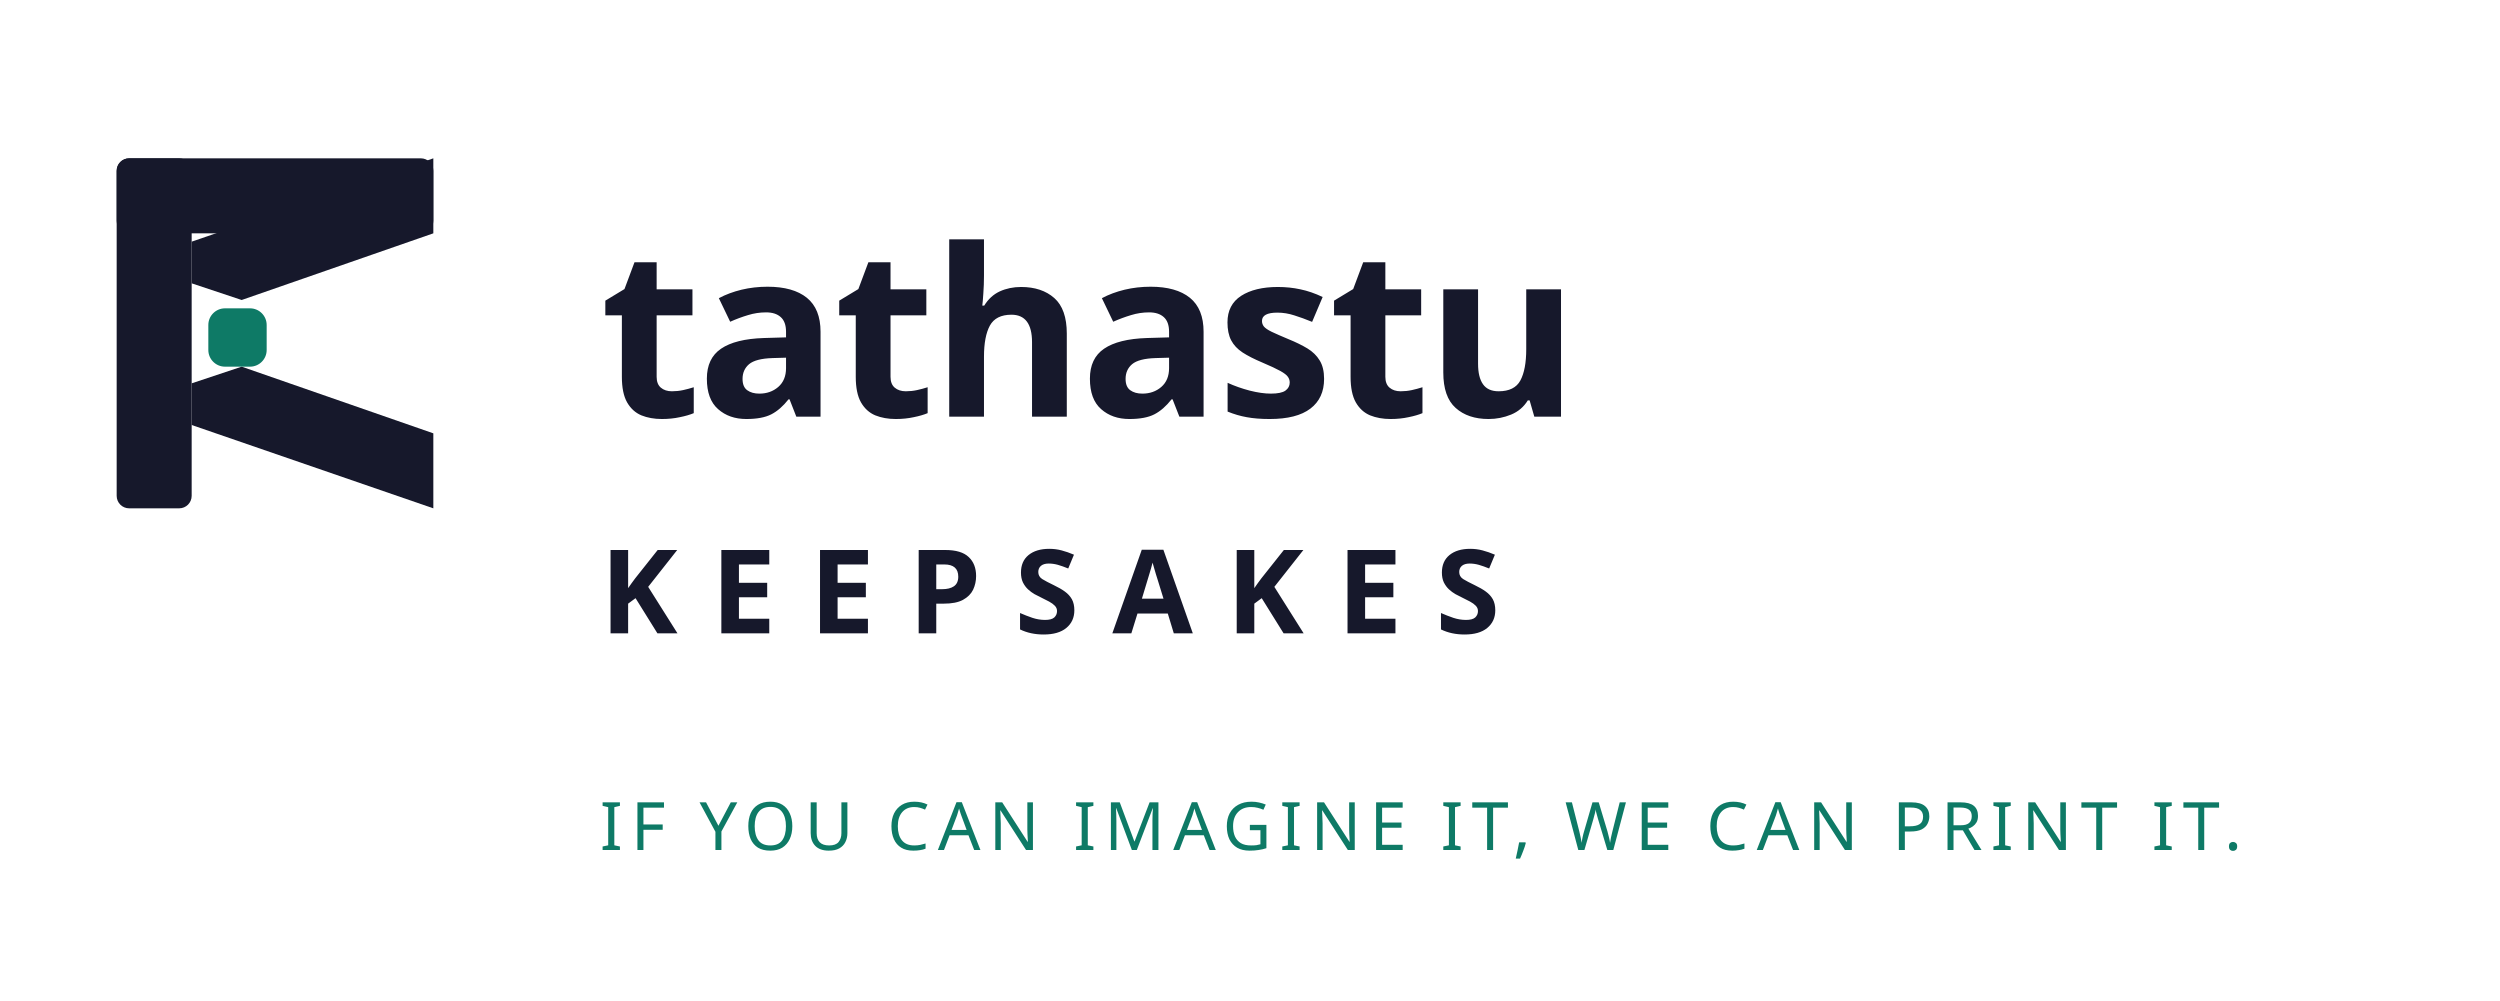
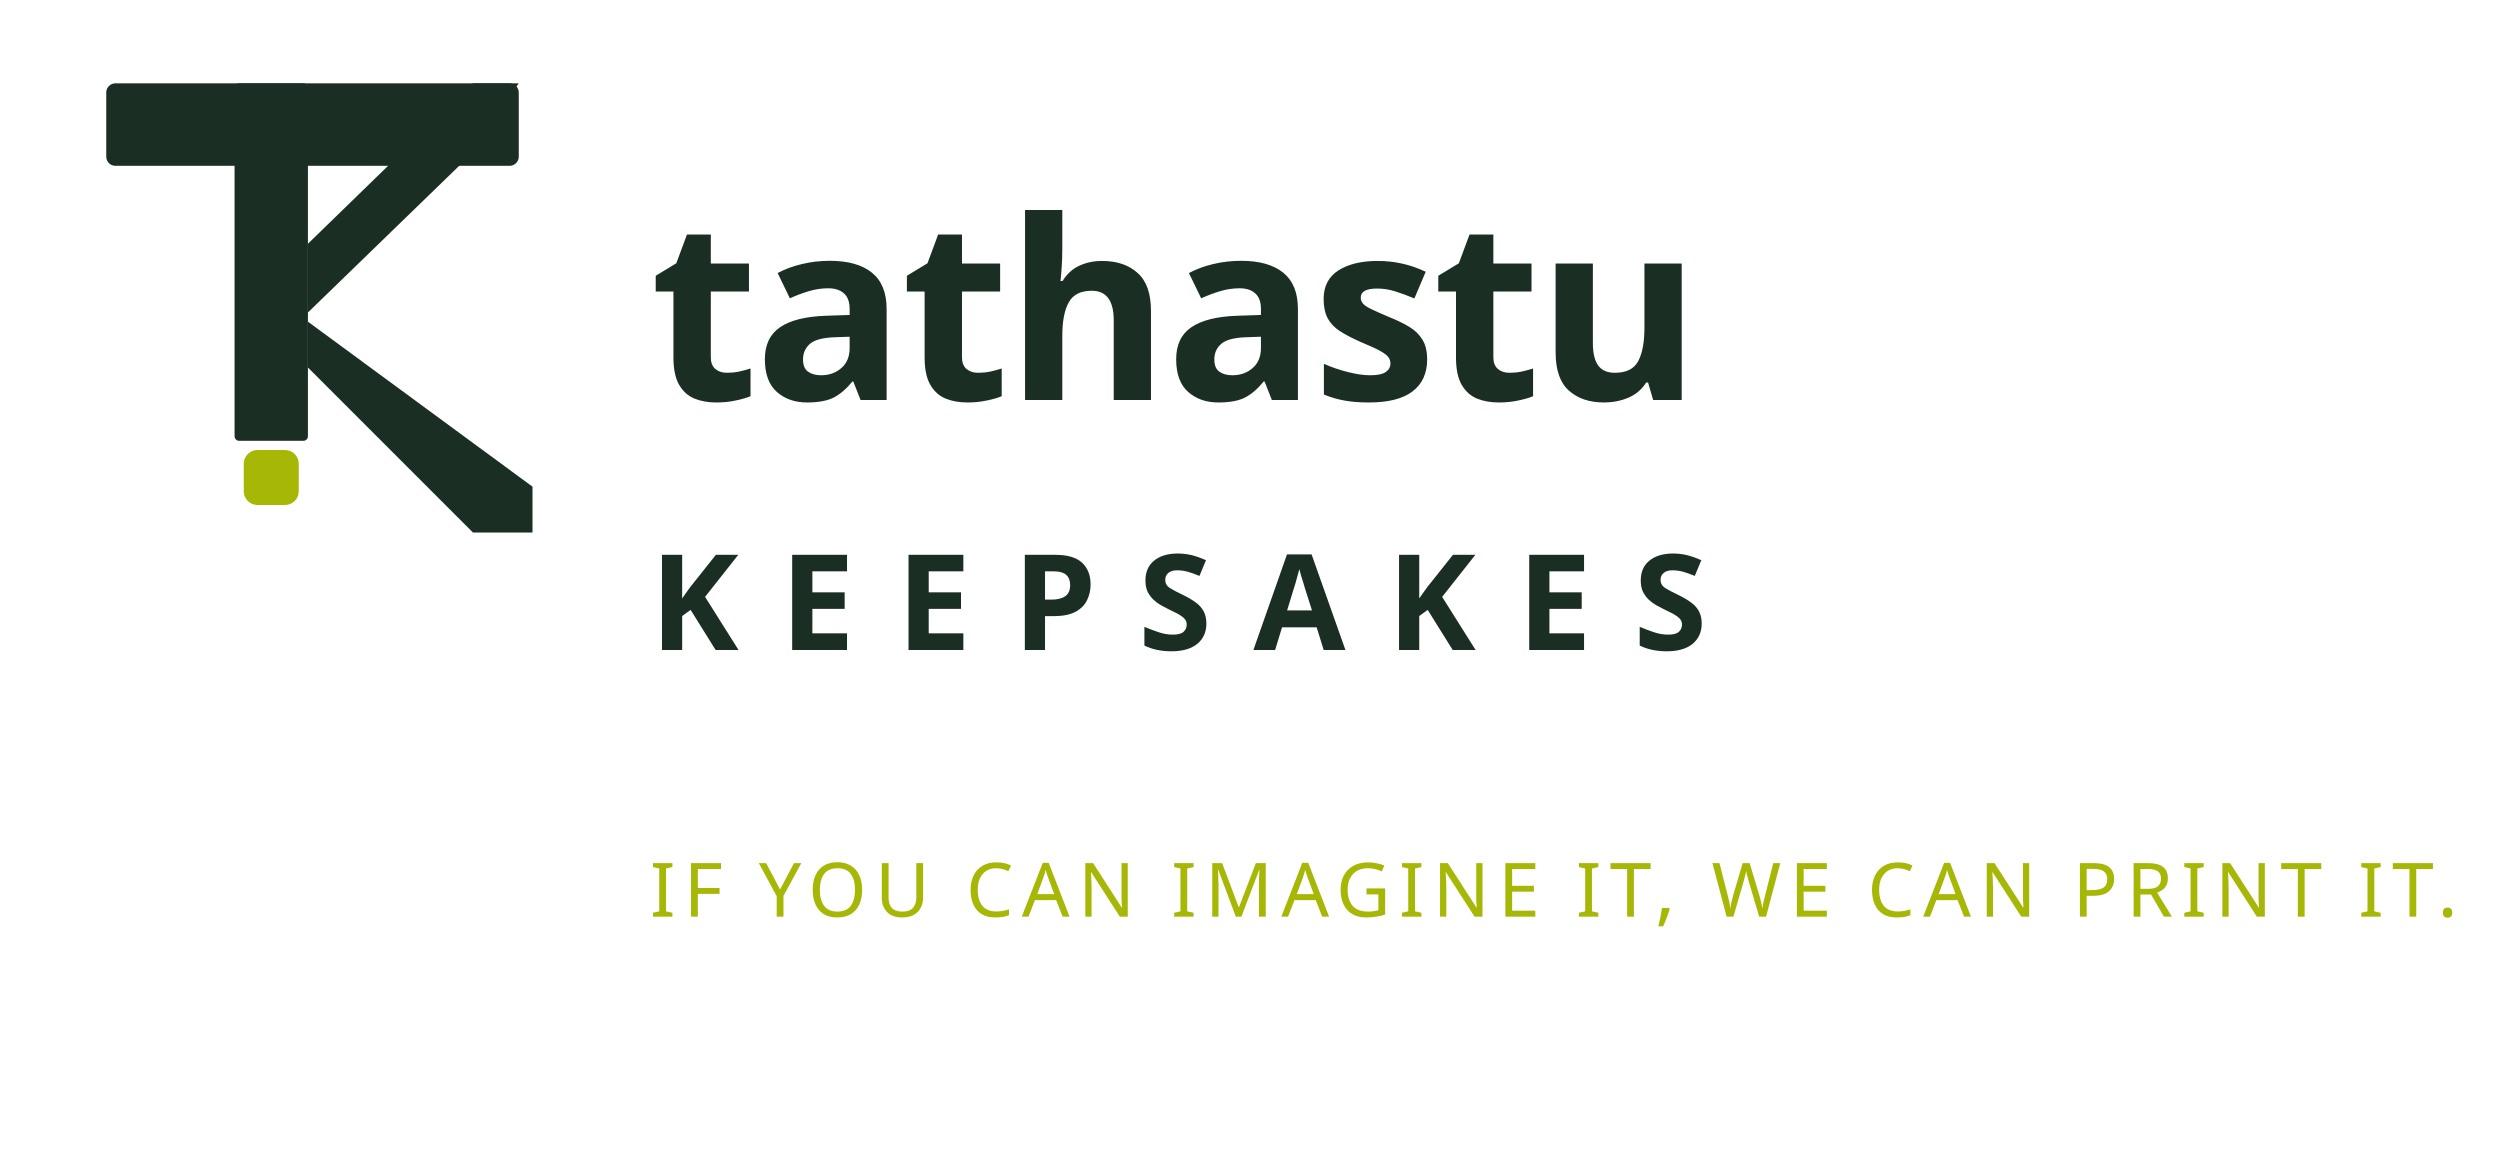
- <svg xmlns="http://www.w3.org/2000/svg" viewBox="0 0 300 120" width="300" height="120">
-   <g transform="translate(10, 15) scale(0.5)">
-     <rect x="8" y="8" width="76" height="18" rx="3" fill="#16182B" />
-     <rect x="8" y="8" width="18" height="84" rx="3" fill="#16182B" />
-     <polygon points="26,38 26,28 84,8 84,26 38,42" fill="#16182B" />
-     <polygon points="26,62 38,58 84,74 84,92 26,72" fill="#16182B" />
-     <rect x="30" y="44" width="14" height="14" rx="4" fill="#0E7A66" />
+ <svg xmlns="http://www.w3.org/2000/svg" viewBox="0 0 300 140" width="300" height="140">
+   <g transform="translate(10, 10) scale(0.55)">
+     <rect x="5" y="0" width="90" height="18" rx="2" fill="#1a2e23" />
+     <rect x="33" y="0" width="16" height="78" rx="1" fill="#1a2e23" />
+     <polygon points="49,35 49,50 82,18 95,0 85,0" fill="#1a2e23" />
+     <polygon points="49,52 49,62 85,98 98,98 98,88" fill="#1a2e23" />
+     <rect x="35" y="80" width="12" height="12" rx="3" fill="#a6b706" />
  </g>
-   <text x="72" y="50" font-family="Poppins, system-ui, sans-serif" font-weight="700" font-size="28" fill="#16182B" letter-spacing="-0.5">tathastu</text>
-   <text x="72" y="76" font-family="Poppins, system-ui, sans-serif" font-weight="600" font-size="14" fill="#16182B" letter-spacing="4">KEEPSAKES</text>
-   <text x="72" y="102" font-family="Poppins, system-ui, sans-serif" font-weight="400" font-size="8" fill="#0E7A66" letter-spacing="1">IF YOU CAN IMAGINE IT, WE CAN PRINT IT.</text>
+   <text x="78" y="48" font-family="Poppins, system-ui, sans-serif" font-weight="700" font-size="30" fill="#1a2e23" letter-spacing="-0.5">tathastu</text>
+   <text x="78" y="78" font-family="Poppins, system-ui, sans-serif" font-weight="600" font-size="16" fill="#1a2e23" letter-spacing="5">KEEPSAKES</text>
+   <text x="78" y="110" font-family="Poppins, system-ui, sans-serif" font-weight="500" font-size="9" fill="#a6b706" letter-spacing="1">IF YOU CAN IMAGINE IT, WE CAN PRINT IT.</text>
</svg>
